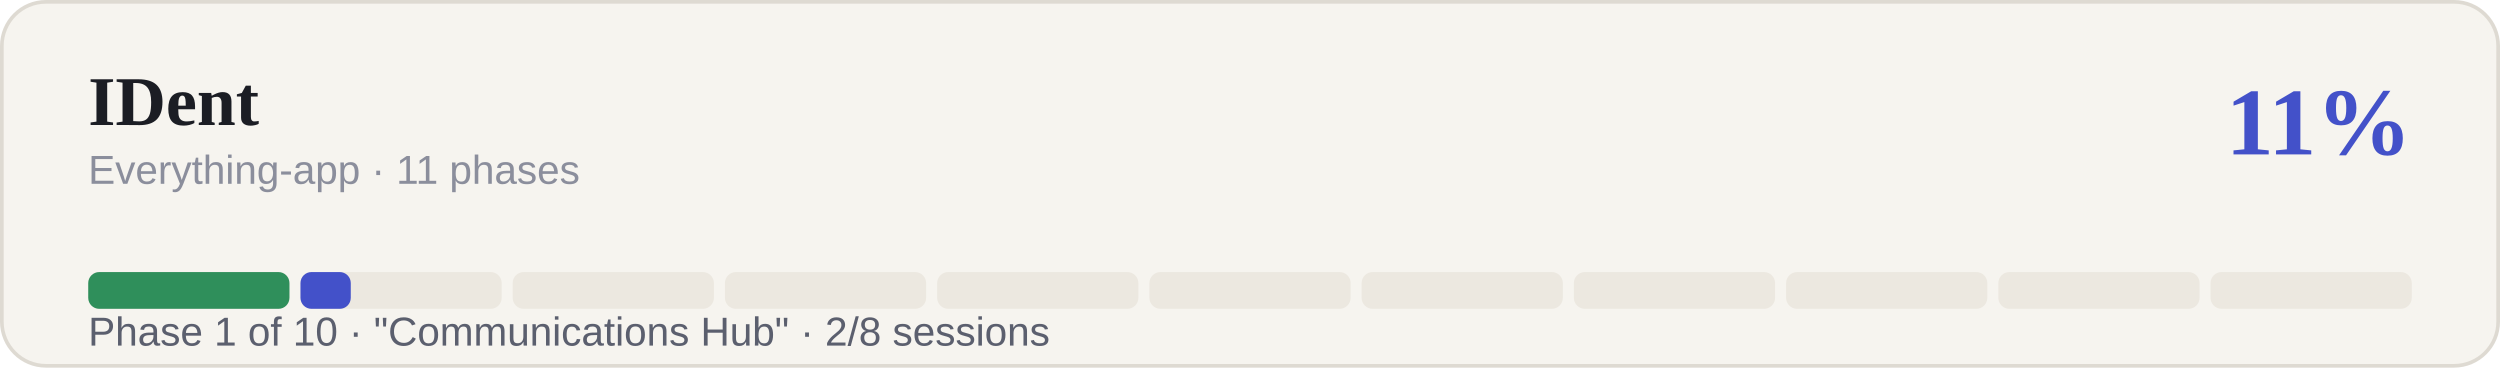
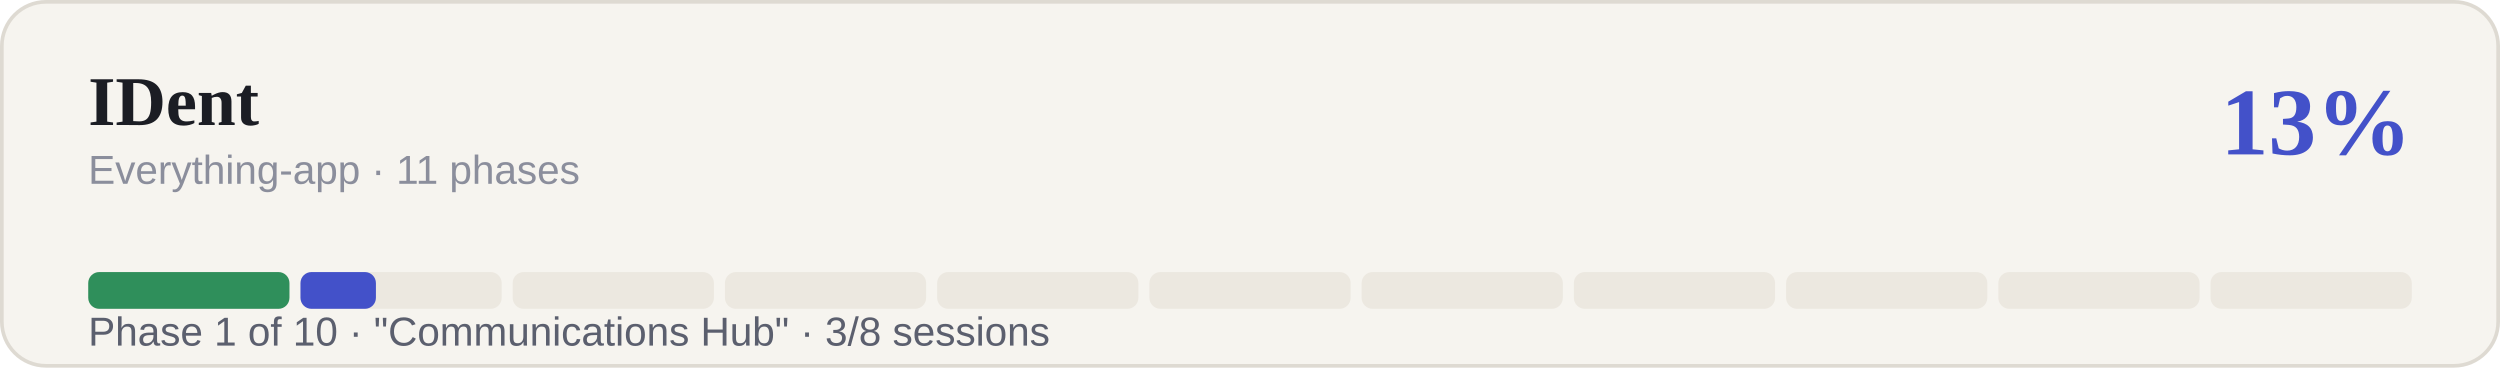
- <svg xmlns="http://www.w3.org/2000/svg" viewBox="0 0 680 100" width="680" height="100" role="img" aria-label="IDent roadmap progress: 11%">
+ <svg xmlns="http://www.w3.org/2000/svg" viewBox="0 0 680 100" width="680" height="100" role="img" aria-label="IDent roadmap progress: 13%">
  <style>
    .bg { fill: #f6f4ef; }
    .card-border { stroke: #dedad2; }
    .ink { fill: #1b1d24; }
    .ink-soft { fill: #5b5f6e; }
    .ink-faint { fill: #8b8e9c; }
    .seg-bg { fill: #ece8e0; }
    .seg-done { fill: #2f8f5b; }
    .seg-current { fill: #4351c9; }
    .pct { fill: #4351c9; }
    text { font-family: -apple-system, "Segoe UI", "Helvetica Neue", Arial, sans-serif; }
    .serif { font-family: Georgia, "Times New Roman", serif; }
    @media (prefers-color-scheme: dark) {
      .bg { fill: #131318; }
      .card-border { stroke: #2c2d38; }
      .ink { fill: #edecf1; }
      .ink-soft { fill: #a3a3b4; }
      .ink-faint { fill: #6f7180; }
      .seg-bg { fill: #232430; }
      .seg-done { fill: #5fcf93; }
      .seg-current { fill: #93a2ff; }
      .pct { fill: #93a2ff; }
    }
  </style>
  <rect x="0.5" y="0.5" width="679" height="99" rx="12" class="bg card-border" stroke-width="1" />
  <text x="24" y="34" class="serif ink" font-size="19" font-weight="600">IDent</text>
  <text x="24" y="50" class="ink-faint" font-size="11">Everything-app · 11 phases</text>
-   <text x="656" y="42" text-anchor="end" class="serif pct" font-size="26" font-weight="600">11%</text>
+   <text x="656" y="42" text-anchor="end" class="serif pct" font-size="26" font-weight="600">13%</text>
  <rect x="24.00" y="74" width="54.73" height="10" rx="3" class="seg-bg" />
  <rect x="24.00" y="74" width="54.73" height="10" rx="3" class="seg-done" />
  <rect x="81.73" y="74" width="54.73" height="10" rx="3" class="seg-bg" />
-   <rect x="81.73" y="74" width="13.68" height="10" rx="3" class="seg-current" />
+   <rect x="81.73" y="74" width="20.52" height="10" rx="3" class="seg-current" />
  <rect x="139.45" y="74" width="54.73" height="10" rx="3" class="seg-bg" />
  <rect x="197.18" y="74" width="54.73" height="10" rx="3" class="seg-bg" />
  <rect x="254.91" y="74" width="54.73" height="10" rx="3" class="seg-bg" />
  <rect x="312.64" y="74" width="54.73" height="10" rx="3" class="seg-bg" />
  <rect x="370.36" y="74" width="54.73" height="10" rx="3" class="seg-bg" />
  <rect x="428.09" y="74" width="54.73" height="10" rx="3" class="seg-bg" />
  <rect x="485.82" y="74" width="54.73" height="10" rx="3" class="seg-bg" />
  <rect x="543.55" y="74" width="54.73" height="10" rx="3" class="seg-bg" />
  <rect x="601.27" y="74" width="54.73" height="10" rx="3" class="seg-bg" />
-   <text x="24" y="94" class="ink-soft" font-size="11">Phase 1 of 10 · "Communications Hub" · 2/8 sessions</text>
+   <text x="24" y="94" class="ink-soft" font-size="11">Phase 1 of 10 · "Communications Hub" · 3/8 sessions</text>
</svg>
